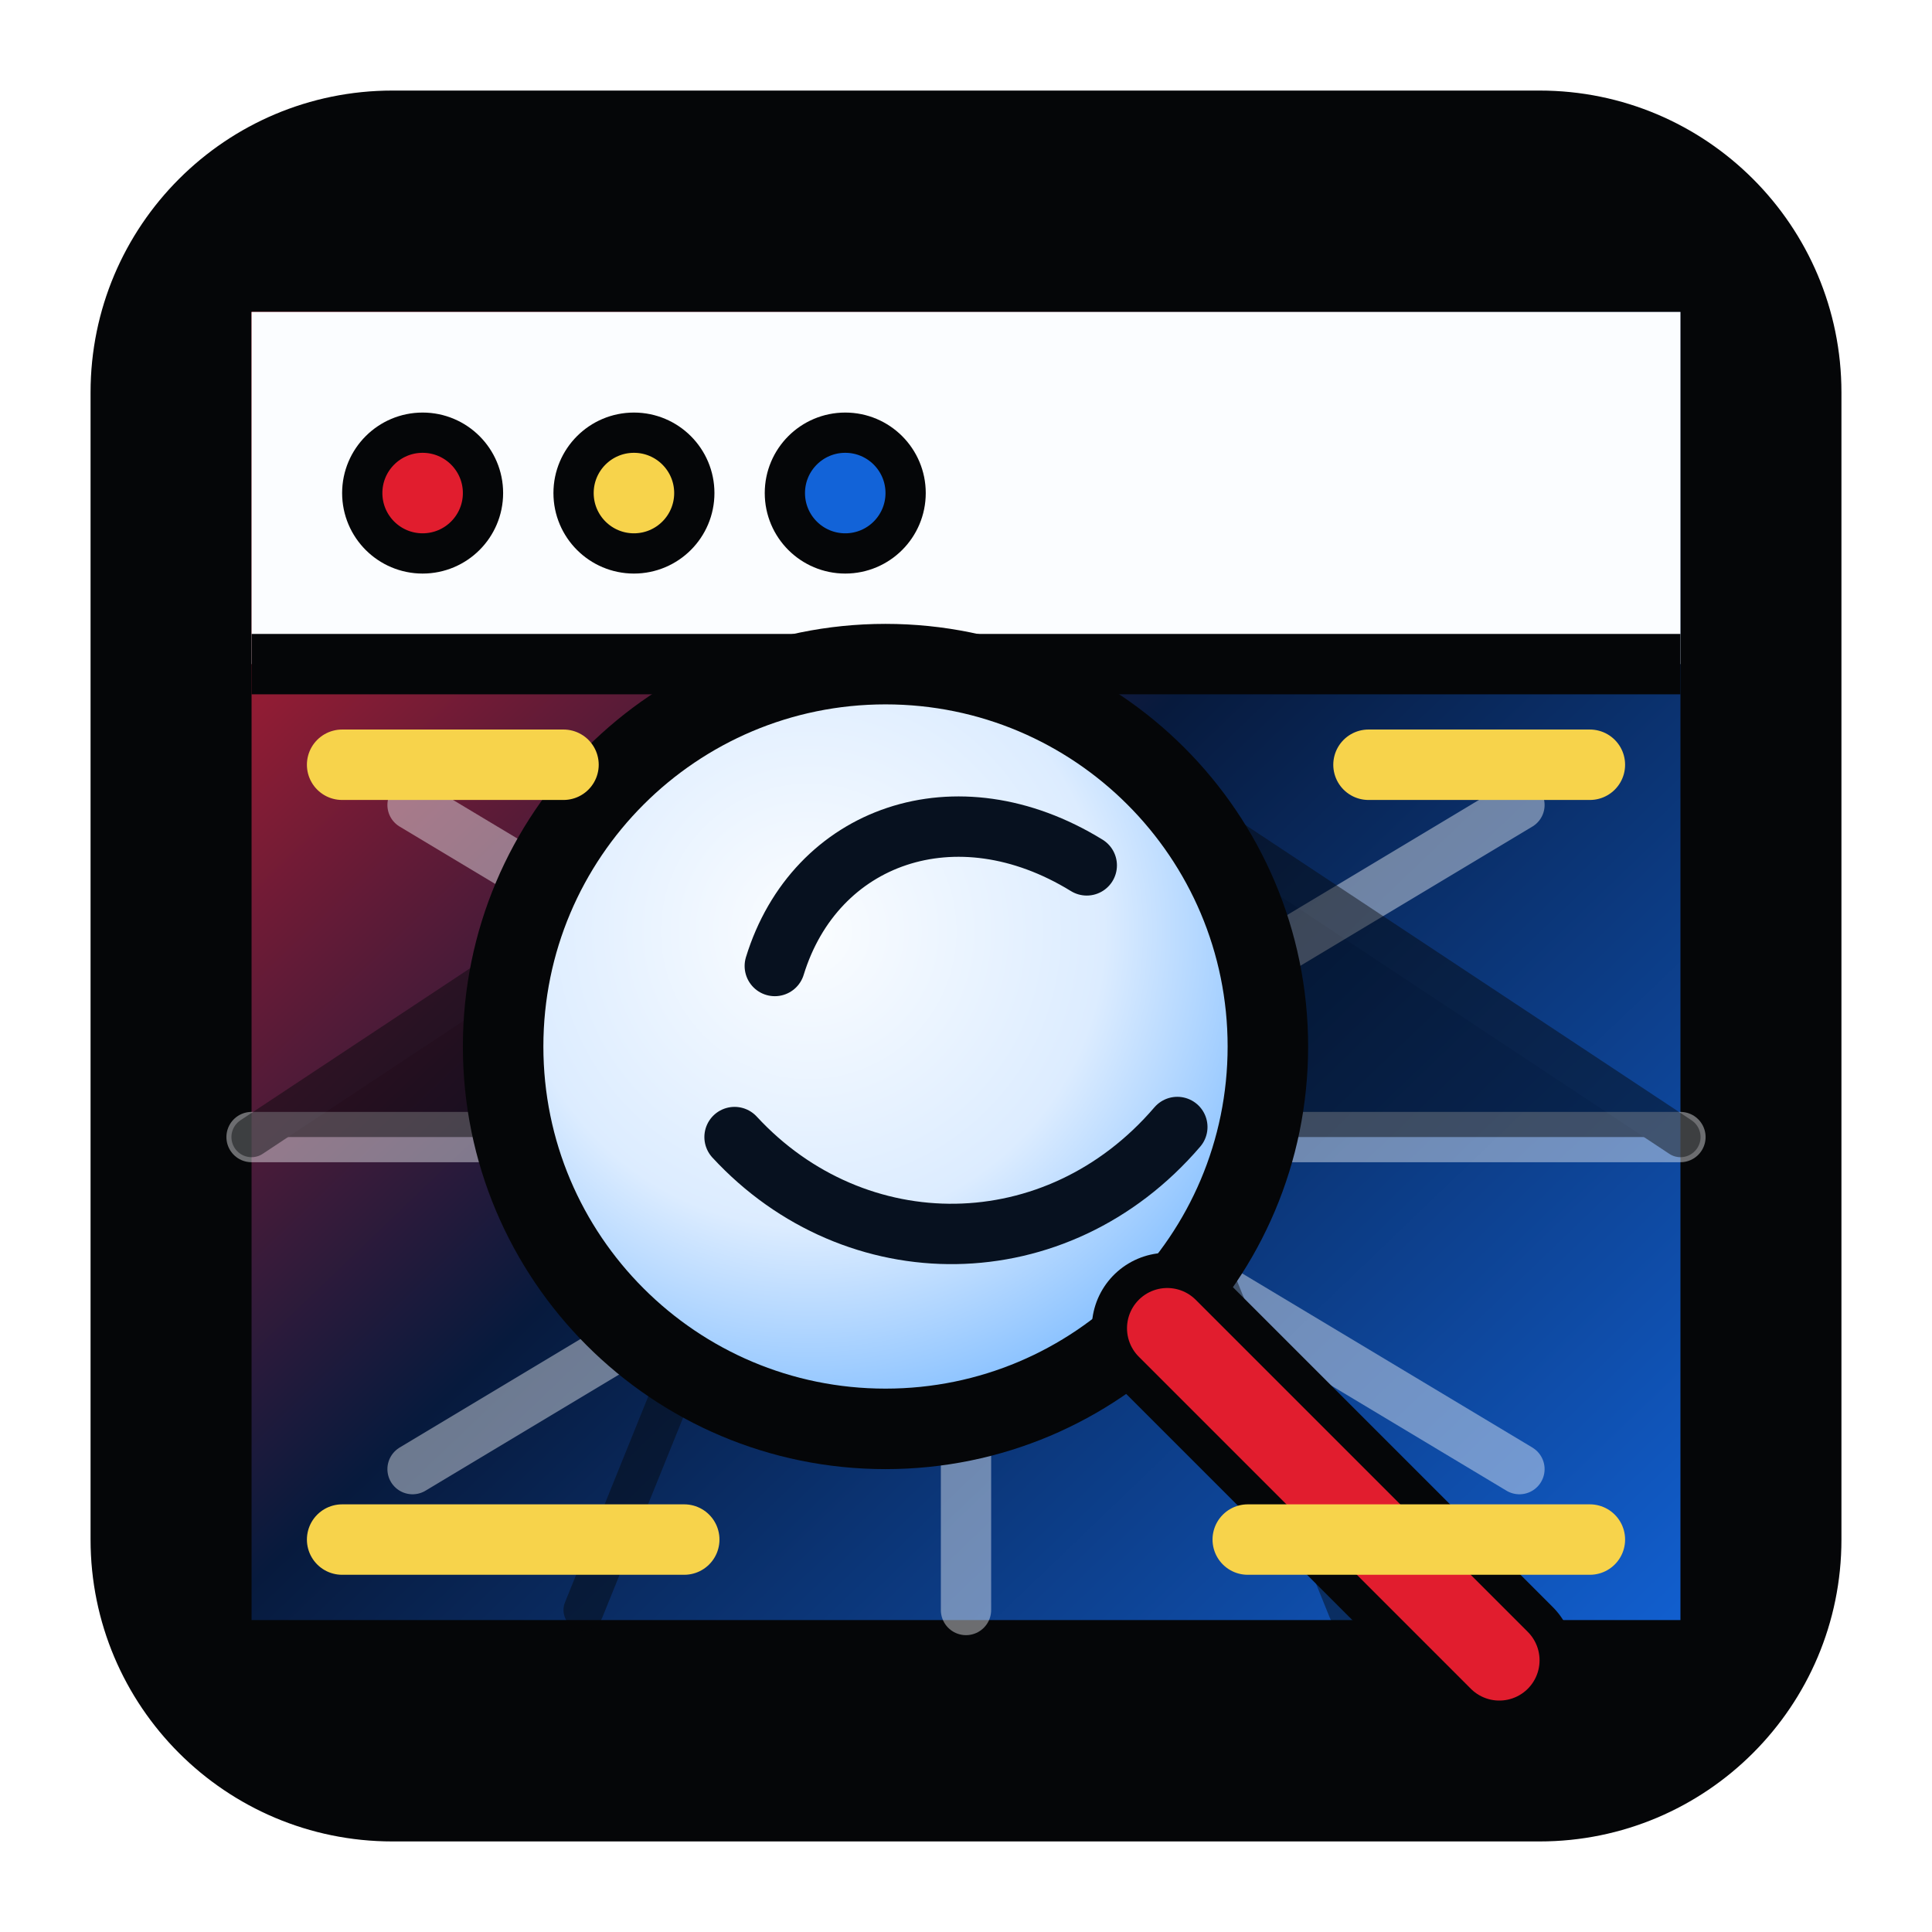
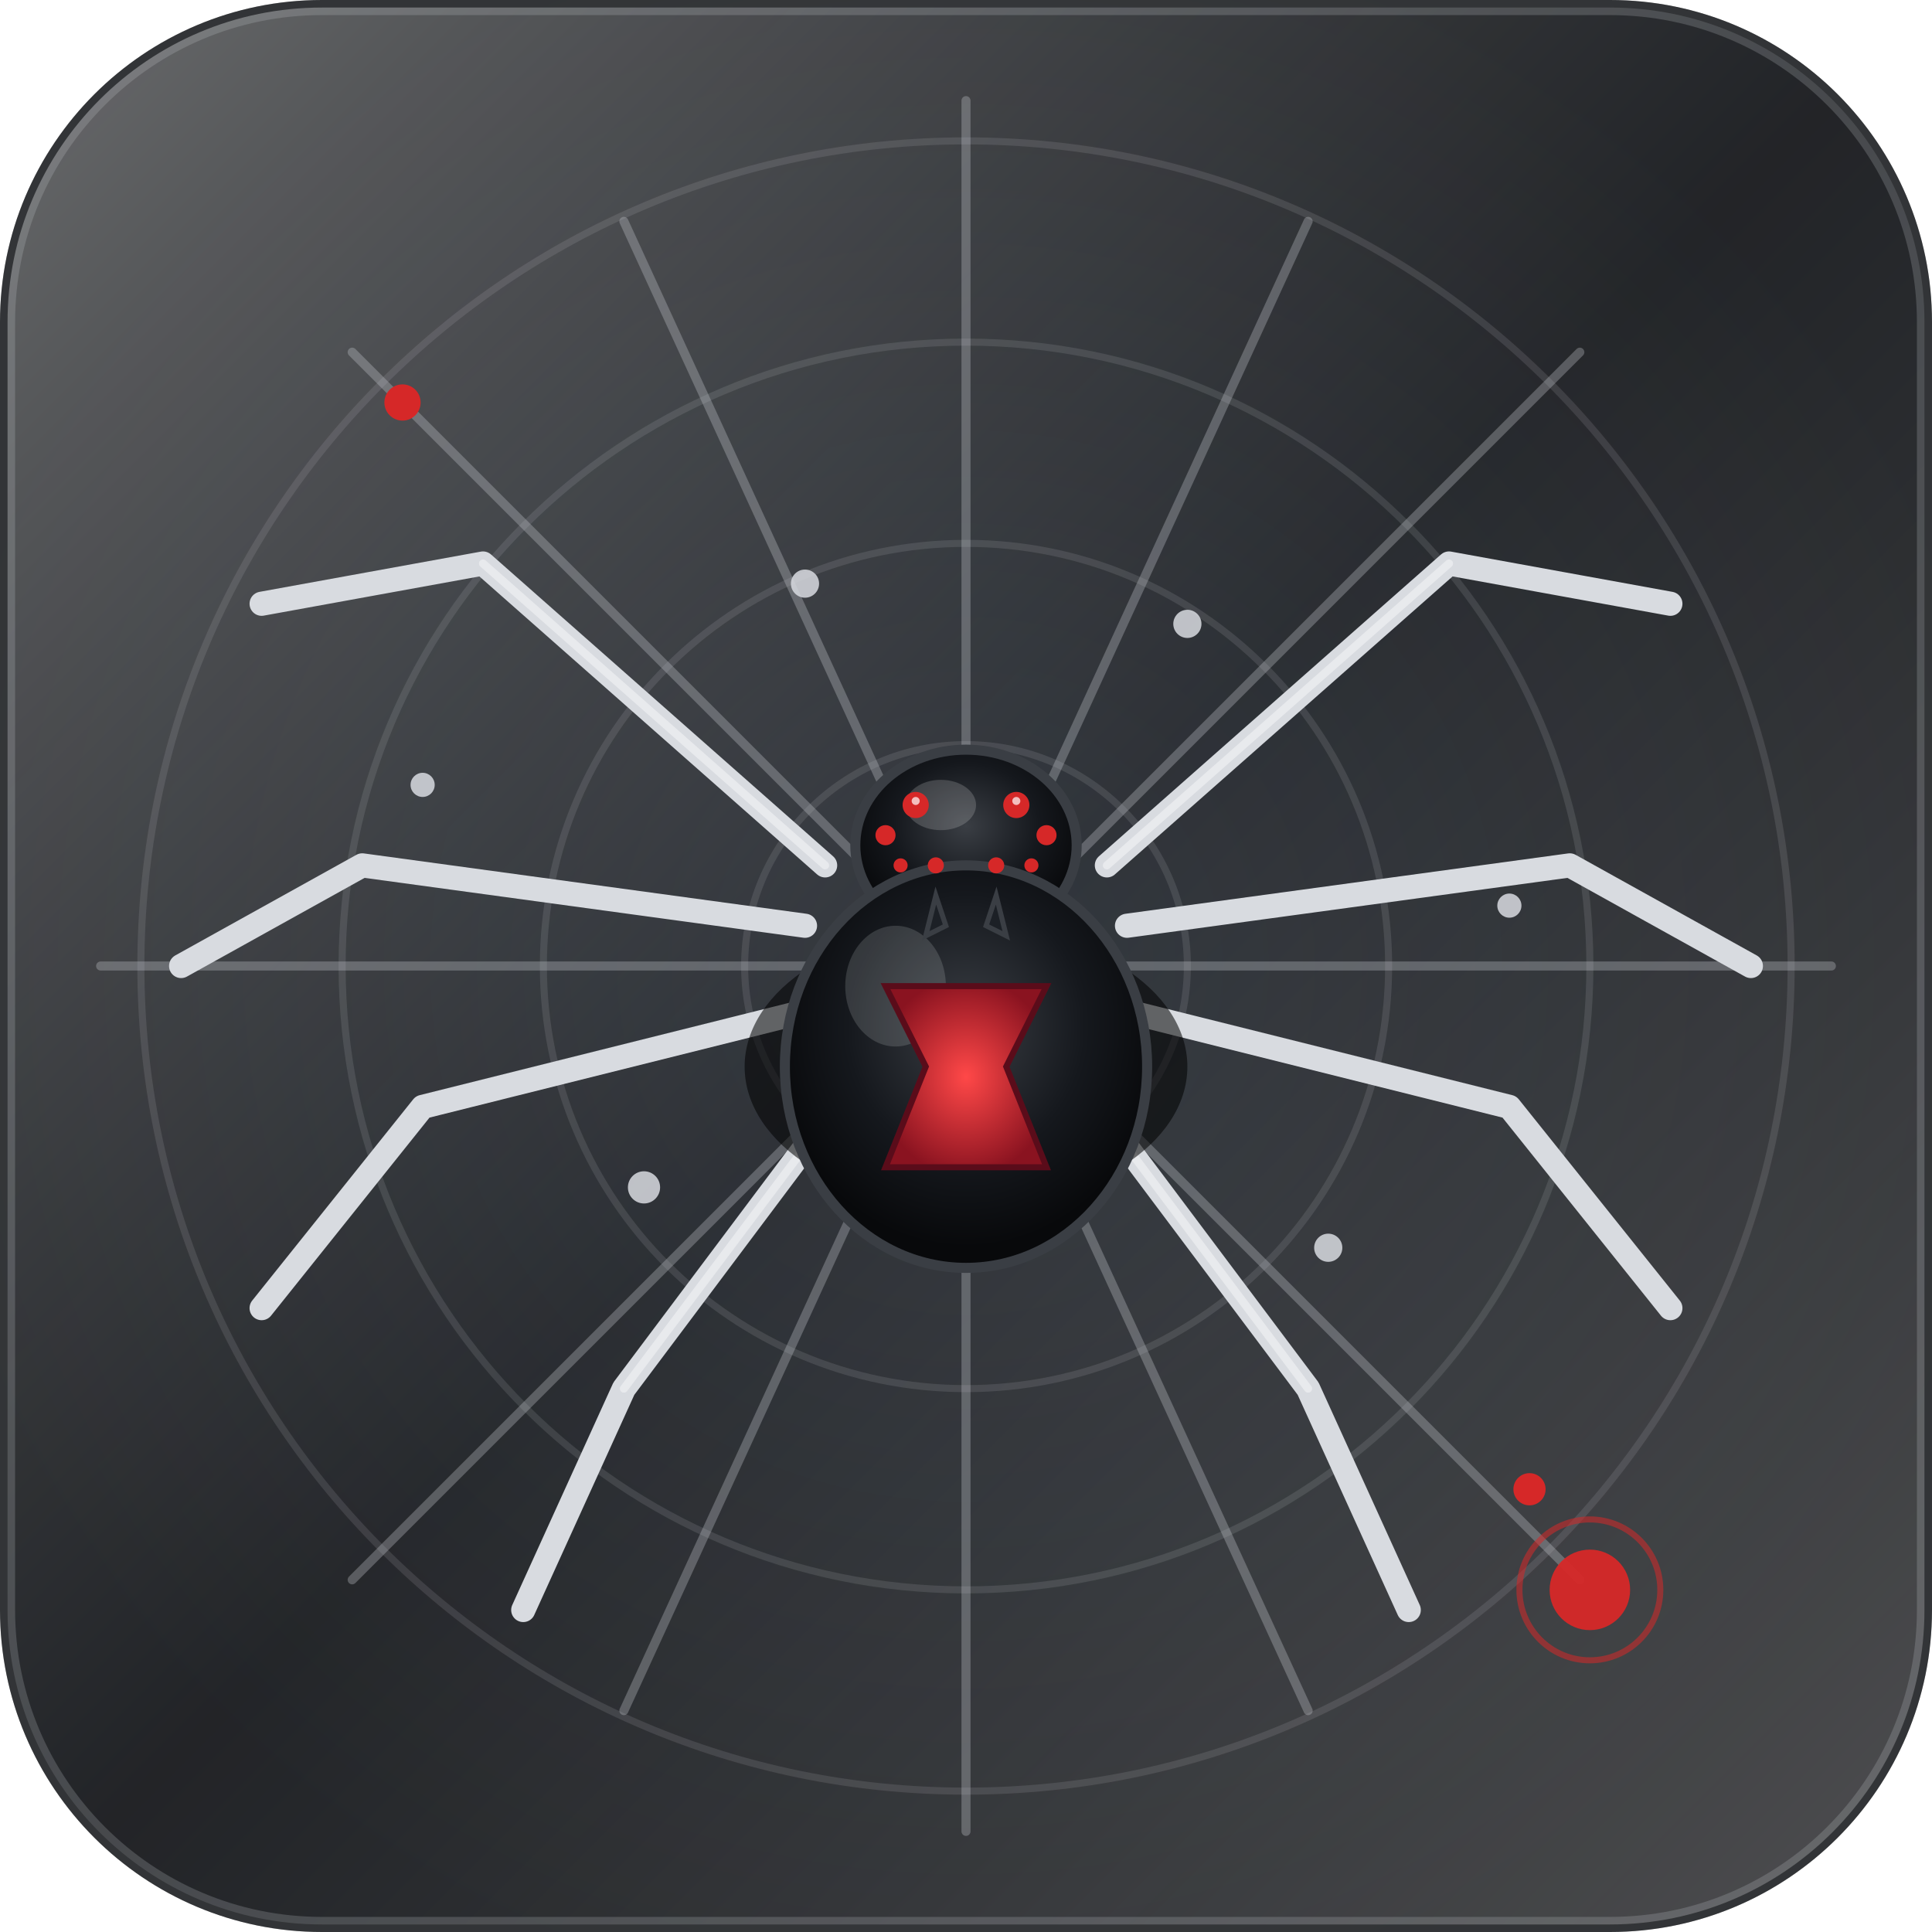
- <svg xmlns="http://www.w3.org/2000/svg" viewBox="0 0 192 192" role="img" aria-label="SPIDER AI Browser">
+ <svg xmlns="http://www.w3.org/2000/svg" viewBox="0 0 192 192" role="img" aria-label="SPIDER AI">
  <defs>
-     <linearGradient id="frame" x1="25" y1="20" x2="168" y2="169" gradientUnits="userSpaceOnUse">
-       <stop stop-color="#e11d2e" />
-       <stop offset=".48" stop-color="#071a3d" />
-       <stop offset="1" stop-color="#1263d8" />
+     <radialGradient id="bgGrad" cx="50%" cy="50%" r="55%">
+       <stop offset="0%" stop-color="#1c2026" />
+       <stop offset="100%" stop-color="#08090b" />
+     </radialGradient>
+     <radialGradient id="bodyGrad" cx="50%" cy="40%" r="55%">
+       <stop offset="0%" stop-color="#3a3e44" />
+       <stop offset="60%" stop-color="#15181d" />
+       <stop offset="100%" stop-color="#08090b" />
+     </radialGradient>
+     <radialGradient id="hourGlass" cx="50%" cy="50%" r="55%">
+       <stop offset="0%" stop-color="#ff4848" />
+       <stop offset="100%" stop-color="#8a1320" />
+     </radialGradient>
+     <linearGradient id="metallicEdge" x1="0%" y1="0%" x2="100%" y2="100%">
+       <stop offset="0%" stop-color="#f5f6f7" stop-opacity=".42" />
+       <stop offset="50%" stop-color="#9aa0a8" stop-opacity=".18" />
+       <stop offset="100%" stop-color="#f5f6f7" stop-opacity=".30" />
    </linearGradient>
-     <radialGradient id="lens" cx="40%" cy="35%" r="70%">
-       <stop stop-color="#fbfdff" />
-       <stop offset=".55" stop-color="#dcecff" />
-       <stop offset="1" stop-color="#75b7ff" />
-     </radialGradient>
  </defs>
-   <rect x="9" y="9" width="174" height="174" rx="30" fill="#050608" />
-   <path d="M25 31h142v130H25z" fill="url(#frame)" />
-   <path d="M25 31h142v35H25z" fill="#fbfdff" />
-   <circle cx="42" cy="49" r="6" fill="#e11d2e" stroke="#050608" stroke-width="4" />
-   <circle cx="63" cy="49" r="6" fill="#f7d34b" stroke="#050608" stroke-width="4" />
-   <circle cx="84" cy="49" r="6" fill="#1263d8" stroke="#050608" stroke-width="4" />
-   <path d="M25 66h142" stroke="#050608" stroke-width="6" />
-   <path d="M96 66v94M25 113h142M41 80l110 66M151 80 41 146" stroke="#fbfdff" stroke-width="5" stroke-linecap="round" opacity=".42" />
-   <path d="M96 66 58 160M96 66l38 94M25 113l71-47 71 47" stroke="#050608" stroke-width="4" stroke-linecap="round" opacity=".45" />
-   <circle cx="88" cy="104" r="38" fill="url(#lens)" stroke="#050608" stroke-width="8" />
-   <path d="M116 132l33 33" stroke="#050608" stroke-width="15" stroke-linecap="round" />
-   <path d="M116 132l33 33" stroke="#e11d2e" stroke-width="8" stroke-linecap="round" />
-   <path d="M77 96c4-13 18-18 31-10M73 113c12 13 32 13 44-1" fill="none" stroke="#07111f" stroke-width="6" stroke-linecap="round" />
-   <path d="M34 76h22M136 76h22M34 153h34M124 153h34" stroke="#f7d34b" stroke-width="7" stroke-linecap="round" />
+   <rect width="192" height="192" rx="32" fill="url(#bgGrad)" />
+   <rect x="0.75" y="0.75" width="190.5" height="190.5" rx="31.25" fill="url(#metallicEdge)" stroke="rgba(200,204,209,0.22)" stroke-width="1.5" />
+   <g fill="none" stroke="rgba(200,204,209,0.14)" stroke-width="0.7">
+     <circle cx="96" cy="96" r="22" />
+     <circle cx="96" cy="96" r="42" />
+     <circle cx="96" cy="96" r="62" />
+     <circle cx="96" cy="96" r="82" />
+   </g>
+   <g fill="none" stroke="rgba(200,204,209,0.32)" stroke-width="0.9" stroke-linecap="round">
+     <line x1="96" y1="96" x2="96" y2="10" />
+     <line x1="96" y1="96" x2="96" y2="182" />
+     <line x1="96" y1="96" x2="10" y2="96" />
+     <line x1="96" y1="96" x2="182" y2="96" />
+     <line x1="96" y1="96" x2="35" y2="35" />
+     <line x1="96" y1="96" x2="157" y2="35" />
+     <line x1="96" y1="96" x2="35" y2="157" />
+     <line x1="96" y1="96" x2="157" y2="157" />
+     <line x1="96" y1="96" x2="62" y2="22" />
+     <line x1="96" y1="96" x2="130" y2="22" />
+     <line x1="96" y1="96" x2="62" y2="170" />
+     <line x1="96" y1="96" x2="130" y2="170" />
+   </g>
+   <g fill="rgba(216,219,224,0.85)">
+     <circle cx="80" cy="58" r="1.4" />
+     <circle cx="118" cy="62" r="1.4" />
+     <circle cx="64" cy="118" r="1.6" />
+     <circle cx="132" cy="124" r="1.4" />
+     <circle cx="42" cy="78" r="1.2" />
+     <circle cx="150" cy="90" r="1.2" />
+   </g>
+   <circle cx="40" cy="40" r="1.8" fill="#d62828" />
+   <circle cx="152" cy="148" r="1.6" fill="#d62828" />
+   <g>
+     <g fill="none" stroke="#d8dbe0" stroke-width="2.4" stroke-linecap="round" stroke-linejoin="round">
+       <path d="M82 86 L48 56 L26 60" />
+       <path d="M80 92 L36 86 L18 96" />
+       <path d="M82 100 L42 110 L26 130" />
+       <path d="M86 106 L62 138 L52 160" />
+       <path d="M110 86 L144 56 L166 60" />
+       <path d="M112 92 L156 86 L174 96" />
+       <path d="M110 100 L150 110 L166 130" />
+       <path d="M106 106 L130 138 L140 160" />
+     </g>
+     <g fill="none" stroke="rgba(245,246,247,0.55)" stroke-width="0.8" stroke-linecap="round">
+       <path d="M82 86 L48 56" />
+       <path d="M110 86 L144 56" />
+       <path d="M86 106 L62 138" />
+       <path d="M106 106 L130 138" />
+     </g>
+     <ellipse cx="96" cy="106" rx="22" ry="14" fill="rgba(0,0,0,0.55)" />
+     <ellipse cx="96" cy="84" rx="11" ry="9.5" fill="url(#bodyGrad)" stroke="#3a3e44" stroke-width="1" />
+     <ellipse cx="93.5" cy="80" rx="3.5" ry="2.5" fill="rgba(245,246,247,0.18)" />
+     <ellipse cx="96" cy="106" rx="18" ry="20" fill="url(#bodyGrad)" stroke="#3a3e44" stroke-width="1" />
+     <ellipse cx="89" cy="98" rx="5" ry="6" fill="rgba(245,246,247,0.15)" />
+     <path d="M88 98 L104 98 L100 106 L104 116 L88 116 L92 106 Z" fill="url(#hourGlass)" stroke="#5a0c1a" stroke-width="0.6" />
+     <g fill="#d62828">
+       <circle cx="91" cy="80" r="1.3" />
+       <circle cx="101" cy="80" r="1.3" />
+       <circle cx="88" cy="83" r="1" />
+       <circle cx="104" cy="83" r="1" />
+       <circle cx="93" cy="86" r="0.8" />
+       <circle cx="99" cy="86" r="0.8" />
+       <circle cx="89.5" cy="86" r="0.7" />
+       <circle cx="102.5" cy="86" r="0.7" />
+     </g>
+     <g fill="rgba(255,255,255,0.7)">
+       <circle cx="91" cy="79.6" r="0.4" />
+       <circle cx="101" cy="79.6" r="0.4" />
+     </g>
+     <g fill="#1c2026" stroke="#3a3e44" stroke-width="0.5">
+       <path d="M93 89 L92 93 L94 92 Z" />
+       <path d="M99 89 L100 93 L98 92 Z" />
+     </g>
+   </g>
+   <circle cx="158" cy="158" r="4" fill="#d62828" opacity=".95" />
+   <circle cx="158" cy="158" r="7" fill="none" stroke="#d62828" stroke-width="0.6" opacity=".55" />
</svg>
